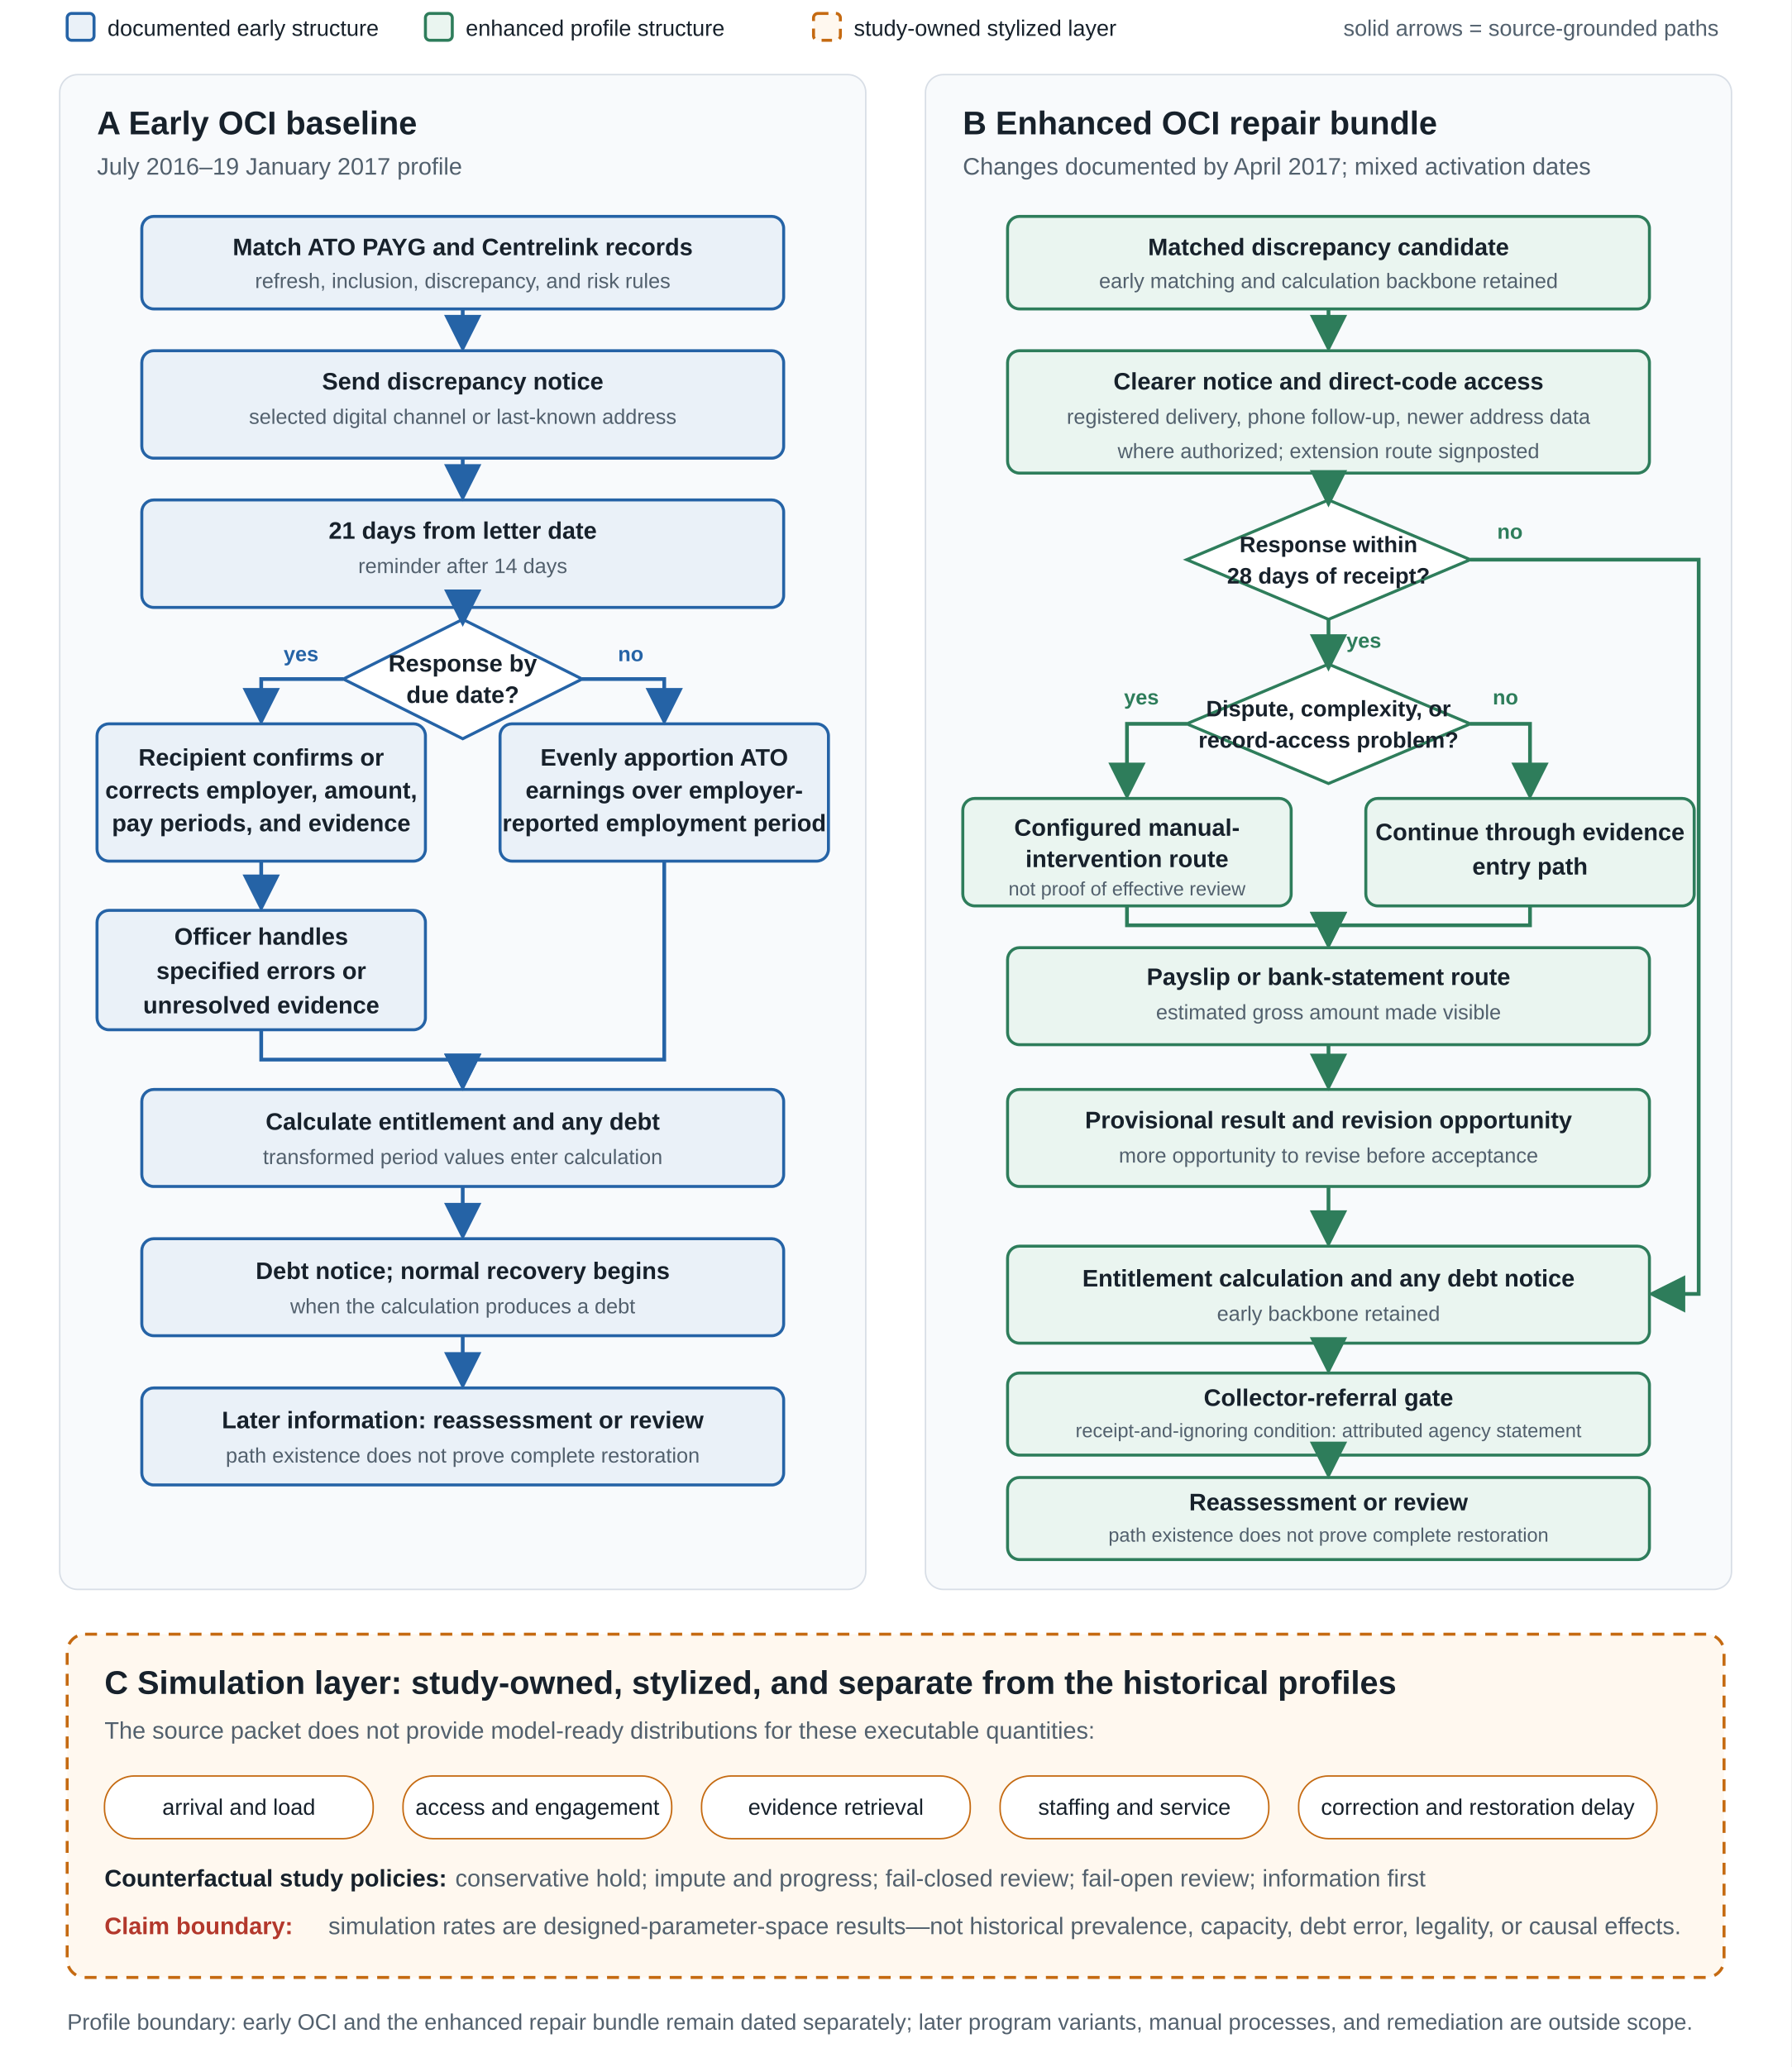
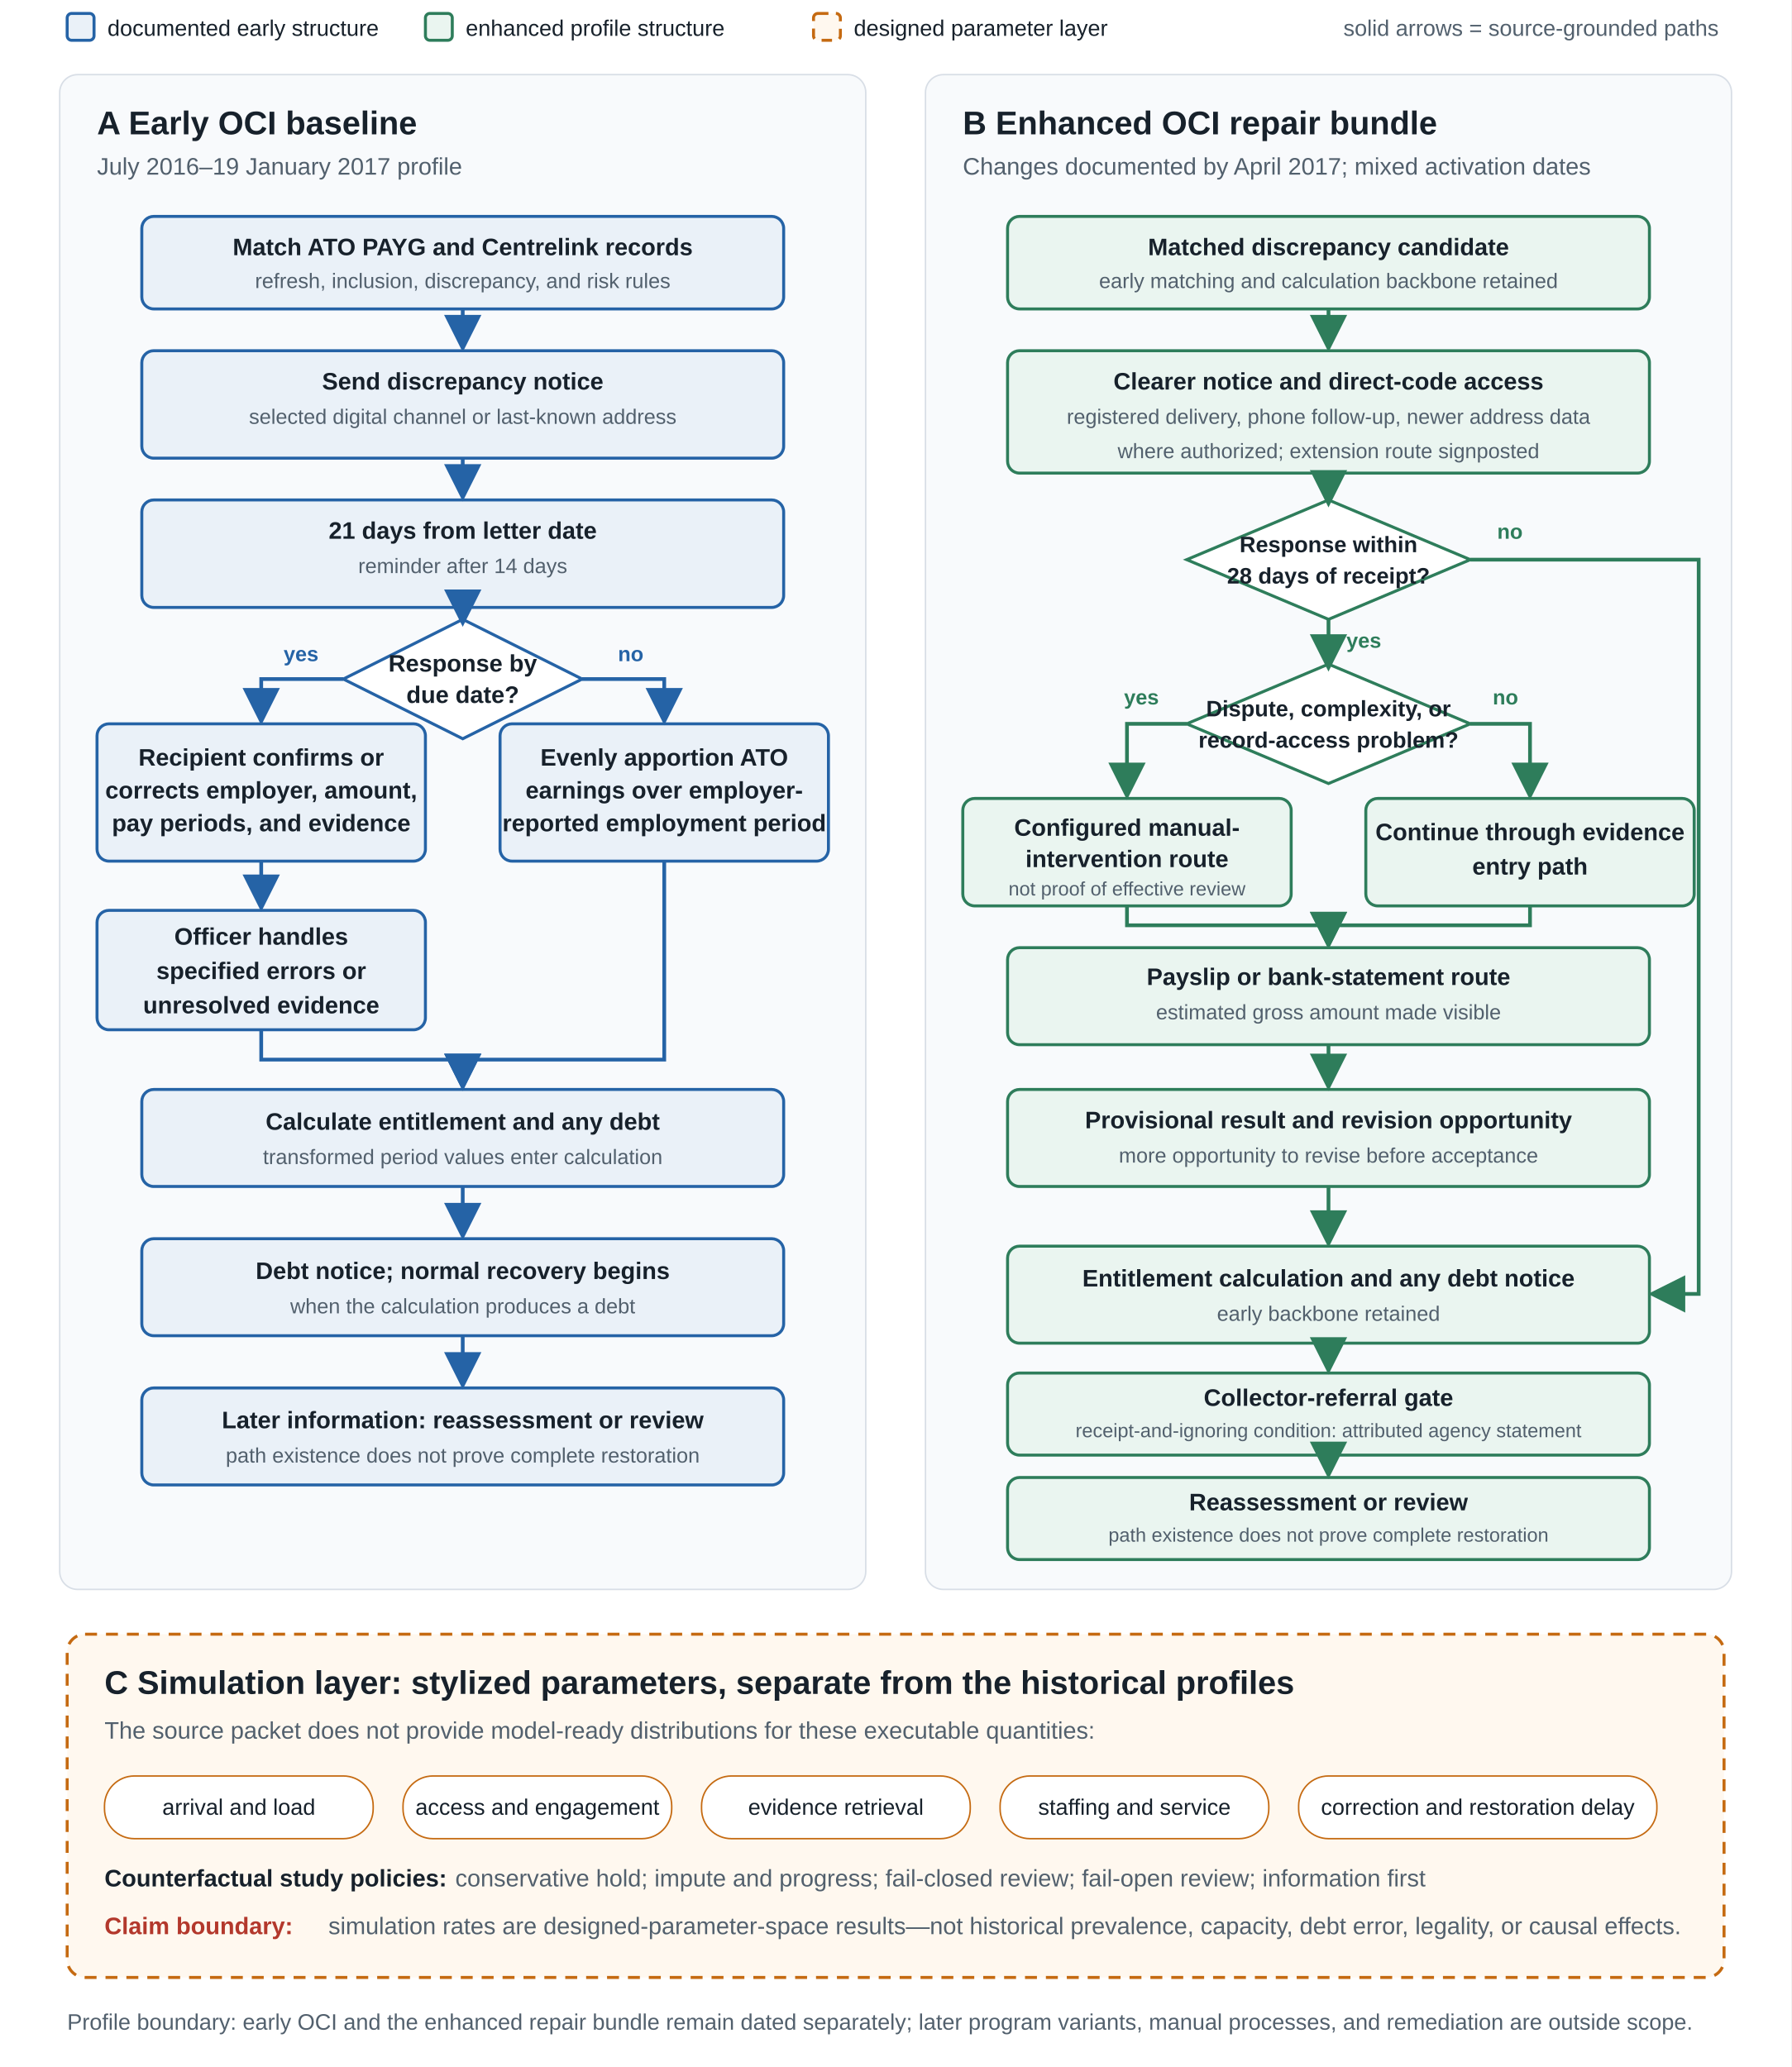
<svg xmlns="http://www.w3.org/2000/svg" width="1200" height="1385" viewBox="0 90 1200 1385" role="img" aria-labelledby="title desc">
  <defs>
    <marker id="arrowBlue" markerWidth="10" markerHeight="10" refX="8" refY="5" orient="auto" markerUnits="strokeWidth">
      <path d="M 0 0 L 10 5 L 0 10 z" fill="#2563A6" />
    </marker>
    <marker id="arrowGreen" markerWidth="10" markerHeight="10" refX="8" refY="5" orient="auto" markerUnits="strokeWidth">
      <path d="M 0 0 L 10 5 L 0 10 z" fill="#2E7D5B" />
    </marker>
  </defs>
  <rect x="0" y="0" width="1200" height="1500" fill="#FFFFFF" />
  <text x="45" y="48" font-family="Arial, Helvetica, sans-serif" font-size="28" font-weight="700" fill="#17212B">Figure 2. Early and enhanced OCI process profiles</text>
  <text x="45" y="79" font-family="Arial, Helvetica, sans-serif" font-size="18" fill="#52606D">Documented structure establishes analytical relevance; stylized inputs below do not reconstruct historical Robodebt</text>
  <g font-family="Arial, Helvetica, sans-serif" font-size="15">
    <rect x="45" y="99" width="18" height="18" rx="3" fill="#EAF1F8" stroke="#2563A6" stroke-width="2" />
    <text x="72" y="114" fill="#17212B">documented early structure</text>
    <rect x="285" y="99" width="18" height="18" rx="3" fill="#EAF5F0" stroke="#2E7D5B" stroke-width="2" />
    <text x="312" y="114" fill="#17212B">enhanced profile structure</text>
    <rect x="545" y="99" width="18" height="18" rx="3" fill="#FFF8EF" stroke="#C56A11" stroke-width="2" stroke-dasharray="7 5" />
-     <text x="572" y="114" fill="#17212B">study-owned stylized layer</text>
+     <text x="572" y="114" fill="#17212B">designed parameter layer</text>
    <text x="900" y="114" fill="#52606D">solid arrows = source-grounded paths</text>
  </g>
  <rect x="40" y="140" width="540" height="1015" rx="12" fill="#F8FAFC" stroke="#D8DEE6" />
  <rect x="620" y="140" width="540" height="1015" rx="12" fill="#F8FAFC" stroke="#D8DEE6" />
  <text x="65" y="180" font-family="Arial, Helvetica, sans-serif" font-size="22" font-weight="700" fill="#17212B">A  Early OCI baseline</text>
  <text x="65" y="207" font-family="Arial, Helvetica, sans-serif" font-size="16" fill="#52606D">July 2016–19 January 2017 profile</text>
  <text x="645" y="180" font-family="Arial, Helvetica, sans-serif" font-size="22" font-weight="700" fill="#17212B">B  Enhanced OCI repair bundle</text>
  <text x="645" y="207" font-family="Arial, Helvetica, sans-serif" font-size="16" fill="#52606D">Changes documented by April 2017; mixed activation dates</text>
  <g font-family="Arial, Helvetica, sans-serif">
    <g fill="#EAF1F8" stroke="#2563A6" stroke-width="2">
      <rect x="95" y="235" width="430" height="62" rx="8" />
      <rect x="95" y="325" width="430" height="72" rx="8" />
      <rect x="95" y="425" width="430" height="72" rx="8" />
      <rect x="65" y="575" width="220" height="92" rx="8" />
      <rect x="335" y="575" width="220" height="92" rx="8" />
      <rect x="65" y="700" width="220" height="80" rx="8" />
      <rect x="95" y="820" width="430" height="65" rx="8" />
      <rect x="95" y="920" width="430" height="65" rx="8" />
      <rect x="95" y="1020" width="430" height="65" rx="8" />
    </g>
    <text x="310" y="261" font-size="16" font-weight="700" text-anchor="middle" fill="#17212B">Match ATO PAYG and Centrelink records</text>
    <text x="310" y="283" font-size="14" text-anchor="middle" fill="#52606D">refresh, inclusion, discrepancy, and risk rules</text>
    <text x="310" y="351" font-size="16" font-weight="700" text-anchor="middle" fill="#17212B">Send discrepancy notice</text>
    <text x="310" y="374" font-size="14" text-anchor="middle" fill="#52606D">selected digital channel or last-known address</text>
    <text x="310" y="451" font-size="16" font-weight="700" text-anchor="middle" fill="#17212B">21 days from letter date</text>
    <text x="310" y="474" font-size="14" text-anchor="middle" fill="#52606D">reminder after 14 days</text>
    <polygon points="310,505 390,545 310,585 230,545" fill="#FFFFFF" stroke="#2563A6" stroke-width="2" />
    <text x="310" y="540" font-size="16" font-weight="700" text-anchor="middle" fill="#17212B">Response by</text>
    <text x="310" y="561" font-size="16" font-weight="700" text-anchor="middle" fill="#17212B">due date?</text>
    <text x="175" y="603" font-size="16" font-weight="700" text-anchor="middle" fill="#17212B">Recipient confirms or</text>
    <text x="175" y="625" font-size="16" font-weight="700" text-anchor="middle" fill="#17212B">corrects employer, amount,</text>
    <text x="175" y="647" font-size="16" font-weight="700" text-anchor="middle" fill="#17212B">pay periods, and evidence</text>
    <text x="445" y="603" font-size="16" font-weight="700" text-anchor="middle" fill="#17212B">Evenly apportion ATO</text>
    <text x="445" y="625" font-size="16" font-weight="700" text-anchor="middle" fill="#17212B">earnings over employer-</text>
    <text x="445" y="647" font-size="16" font-weight="700" text-anchor="middle" fill="#17212B">reported employment period</text>
    <text x="175" y="723" font-size="16" font-weight="700" text-anchor="middle" fill="#17212B">Officer handles</text>
    <text x="175" y="746" font-size="16" font-weight="700" text-anchor="middle" fill="#17212B">specified errors or</text>
    <text x="175" y="769" font-size="16" font-weight="700" text-anchor="middle" fill="#17212B">unresolved evidence</text>
    <text x="310" y="847" font-size="16" font-weight="700" text-anchor="middle" fill="#17212B">Calculate entitlement and any debt</text>
    <text x="310" y="870" font-size="14" text-anchor="middle" fill="#52606D">transformed period values enter calculation</text>
    <text x="310" y="947" font-size="16" font-weight="700" text-anchor="middle" fill="#17212B">Debt notice; normal recovery begins</text>
    <text x="310" y="970" font-size="14" text-anchor="middle" fill="#52606D">when the calculation produces a debt</text>
    <text x="310" y="1047" font-size="16" font-weight="700" text-anchor="middle" fill="#17212B">Later information: reassessment or review</text>
    <text x="310" y="1070" font-size="14" text-anchor="middle" fill="#52606D">path existence does not prove complete restoration</text>
    <g stroke="#2563A6" stroke-width="2.5" fill="none" marker-end="url(#arrowBlue)">
      <line x1="310" y1="297" x2="310" y2="321" />
      <line x1="310" y1="397" x2="310" y2="421" />
      <line x1="310" y1="497" x2="310" y2="505" />
      <path d="M 230 545 H 175 V 571" />
      <path d="M 390 545 H 445 V 571" />
      <line x1="175" y1="667" x2="175" y2="696" />
      <path d="M 175 780 V 800 H 310 V 816" />
      <path d="M 445 667 V 800 H 310 V 816" />
      <line x1="310" y1="885" x2="310" y2="916" />
      <line x1="310" y1="985" x2="310" y2="1016" />
    </g>
    <text x="190" y="533" font-size="14" font-weight="700" fill="#2563A6">yes</text>
    <text x="414" y="533" font-size="14" font-weight="700" fill="#2563A6">no</text>
  </g>
  <g font-family="Arial, Helvetica, sans-serif">
    <g fill="#EAF5F0" stroke="#2E7D5B" stroke-width="2">
      <rect x="675" y="235" width="430" height="62" rx="8" />
      <rect x="675" y="325" width="430" height="82" rx="8" />
      <rect x="645" y="625" width="220" height="72" rx="8" />
      <rect x="915" y="625" width="220" height="72" rx="8" />
      <rect x="675" y="725" width="430" height="65" rx="8" />
      <rect x="675" y="820" width="430" height="65" rx="8" />
      <rect x="675" y="925" width="430" height="65" rx="8" />
      <rect x="675" y="1010" width="430" height="55" rx="8" />
      <rect x="675" y="1080" width="430" height="55" rx="8" />
    </g>
    <text x="890" y="261" font-size="16" font-weight="700" text-anchor="middle" fill="#17212B">Matched discrepancy candidate</text>
    <text x="890" y="283" font-size="14" text-anchor="middle" fill="#52606D">early matching and calculation backbone retained</text>
    <text x="890" y="351" font-size="16" font-weight="700" text-anchor="middle" fill="#17212B">Clearer notice and direct-code access</text>
    <text x="890" y="374" font-size="14" text-anchor="middle" fill="#52606D">registered delivery, phone follow-up, newer address data</text>
    <text x="890" y="397" font-size="14" text-anchor="middle" fill="#52606D">where authorized; extension route signposted</text>
    <polygon points="890,425 985,465 890,505 795,465" fill="#FFFFFF" stroke="#2E7D5B" stroke-width="2" />
    <text x="890" y="460" font-size="15" font-weight="700" text-anchor="middle" fill="#17212B">Response within</text>
    <text x="890" y="481" font-size="15" font-weight="700" text-anchor="middle" fill="#17212B">28 days of receipt?</text>
    <polygon points="890,535 985,575 890,615 795,575" fill="#FFFFFF" stroke="#2E7D5B" stroke-width="2" />
    <text x="890" y="570" font-size="15" font-weight="700" text-anchor="middle" fill="#17212B">Dispute, complexity, or</text>
    <text x="890" y="591" font-size="15" font-weight="700" text-anchor="middle" fill="#17212B">record-access problem?</text>
    <text x="755" y="650" font-size="16" font-weight="700" text-anchor="middle" fill="#17212B">Configured manual-</text>
    <text x="755" y="671" font-size="16" font-weight="700" text-anchor="middle" fill="#17212B">intervention route</text>
    <text x="755" y="690" font-size="13" text-anchor="middle" fill="#52606D">not proof of effective review</text>
    <text x="1025" y="653" font-size="16" font-weight="700" text-anchor="middle" fill="#17212B">Continue through evidence</text>
    <text x="1025" y="676" font-size="16" font-weight="700" text-anchor="middle" fill="#17212B">entry path</text>
    <text x="890" y="750" font-size="16" font-weight="700" text-anchor="middle" fill="#17212B">Payslip or bank-statement route</text>
    <text x="890" y="773" font-size="14" text-anchor="middle" fill="#52606D">estimated gross amount made visible</text>
    <text x="890" y="846" font-size="16" font-weight="700" text-anchor="middle" fill="#17212B">Provisional result and revision opportunity</text>
    <text x="890" y="869" font-size="14" text-anchor="middle" fill="#52606D">more opportunity to revise before acceptance</text>
    <text x="890" y="952" font-size="16" font-weight="700" text-anchor="middle" fill="#17212B">Entitlement calculation and any debt notice</text>
    <text x="890" y="975" font-size="14" text-anchor="middle" fill="#52606D">early backbone retained</text>
    <text x="890" y="1032" font-size="16" font-weight="700" text-anchor="middle" fill="#17212B">Collector-referral gate</text>
    <text x="890" y="1053" font-size="13" text-anchor="middle" fill="#52606D">receipt-and-ignoring condition: attributed agency statement</text>
    <text x="890" y="1102" font-size="16" font-weight="700" text-anchor="middle" fill="#17212B">Reassessment or review</text>
    <text x="890" y="1123" font-size="13" text-anchor="middle" fill="#52606D">path existence does not prove complete restoration</text>
    <g stroke="#2E7D5B" stroke-width="2.5" fill="none" marker-end="url(#arrowGreen)">
      <line x1="890" y1="297" x2="890" y2="321" />
      <line x1="890" y1="407" x2="890" y2="425" />
      <line x1="890" y1="505" x2="890" y2="535" />
      <path d="M 985 465 H 1138 V 957 H 1109" />
      <path d="M 795 575 H 755 V 621" />
      <path d="M 985 575 H 1025 V 621" />
      <path d="M 755 697 V 710 H 890 V 721" />
      <path d="M 1025 697 V 710 H 890 V 721" />
      <line x1="890" y1="790" x2="890" y2="816" />
      <line x1="890" y1="885" x2="890" y2="921" />
      <line x1="890" y1="990" x2="890" y2="1006" />
      <line x1="890" y1="1065" x2="890" y2="1076" />
    </g>
    <text x="902" y="524" font-size="14" font-weight="700" fill="#2E7D5B">yes</text>
    <text x="1003" y="451" font-size="14" font-weight="700" fill="#2E7D5B">no</text>
    <text x="753" y="562" font-size="14" font-weight="700" fill="#2E7D5B">yes</text>
    <text x="1000" y="562" font-size="14" font-weight="700" fill="#2E7D5B">no</text>
  </g>
  <rect x="45" y="1185" width="1110" height="230" rx="12" fill="#FFF8EF" stroke="#C56A11" stroke-width="2" stroke-dasharray="8 6" />
-   <text x="70" y="1225" font-family="Arial, Helvetica, sans-serif" font-size="22" font-weight="700" fill="#17212B">C  Simulation layer: study-owned, stylized, and separate from the historical profiles</text>
+   <text x="70" y="1225" font-family="Arial, Helvetica, sans-serif" font-size="22" font-weight="700" fill="#17212B">C  Simulation layer: stylized parameters, separate from the historical profiles</text>
  <text x="70" y="1255" font-family="Arial, Helvetica, sans-serif" font-size="16" fill="#52606D">The source packet does not provide model-ready distributions for these executable quantities:</text>
  <g font-family="Arial, Helvetica, sans-serif" font-size="15" text-anchor="middle">
    <rect x="70" y="1280" width="180" height="42" rx="20" fill="#FFFFFF" stroke="#C56A11" />
    <text x="160" y="1306" fill="#17212B">arrival and load</text>
    <rect x="270" y="1280" width="180" height="42" rx="20" fill="#FFFFFF" stroke="#C56A11" />
    <text x="360" y="1306" fill="#17212B">access and engagement</text>
    <rect x="470" y="1280" width="180" height="42" rx="20" fill="#FFFFFF" stroke="#C56A11" />
    <text x="560" y="1306" fill="#17212B">evidence retrieval</text>
    <rect x="670" y="1280" width="180" height="42" rx="20" fill="#FFFFFF" stroke="#C56A11" />
    <text x="760" y="1306" fill="#17212B">staffing and service</text>
    <rect x="870" y="1280" width="240" height="42" rx="20" fill="#FFFFFF" stroke="#C56A11" />
    <text x="990" y="1306" fill="#17212B">correction and restoration delay</text>
  </g>
  <text x="70" y="1354" font-family="Arial, Helvetica, sans-serif" font-size="16" font-weight="700" fill="#17212B">Counterfactual study policies:</text>
  <text x="305" y="1354" font-family="Arial, Helvetica, sans-serif" font-size="16" fill="#52606D">conservative hold; impute and progress; fail-closed review; fail-open review; information first</text>
  <text x="70" y="1386" font-family="Arial, Helvetica, sans-serif" font-size="16" font-weight="700" fill="#B3382C">Claim boundary:</text>
  <text x="220" y="1386" font-family="Arial, Helvetica, sans-serif" font-size="16" fill="#52606D">simulation rates are designed-parameter-space results—not historical prevalence, capacity, debt error, legality, or causal effects.</text>
  <text x="45" y="1450" font-family="Arial, Helvetica, sans-serif" font-size="15" fill="#52606D">Profile boundary: early OCI and the enhanced repair bundle remain dated separately; later program variants, manual processes, and remediation are outside scope.</text>
</svg>
